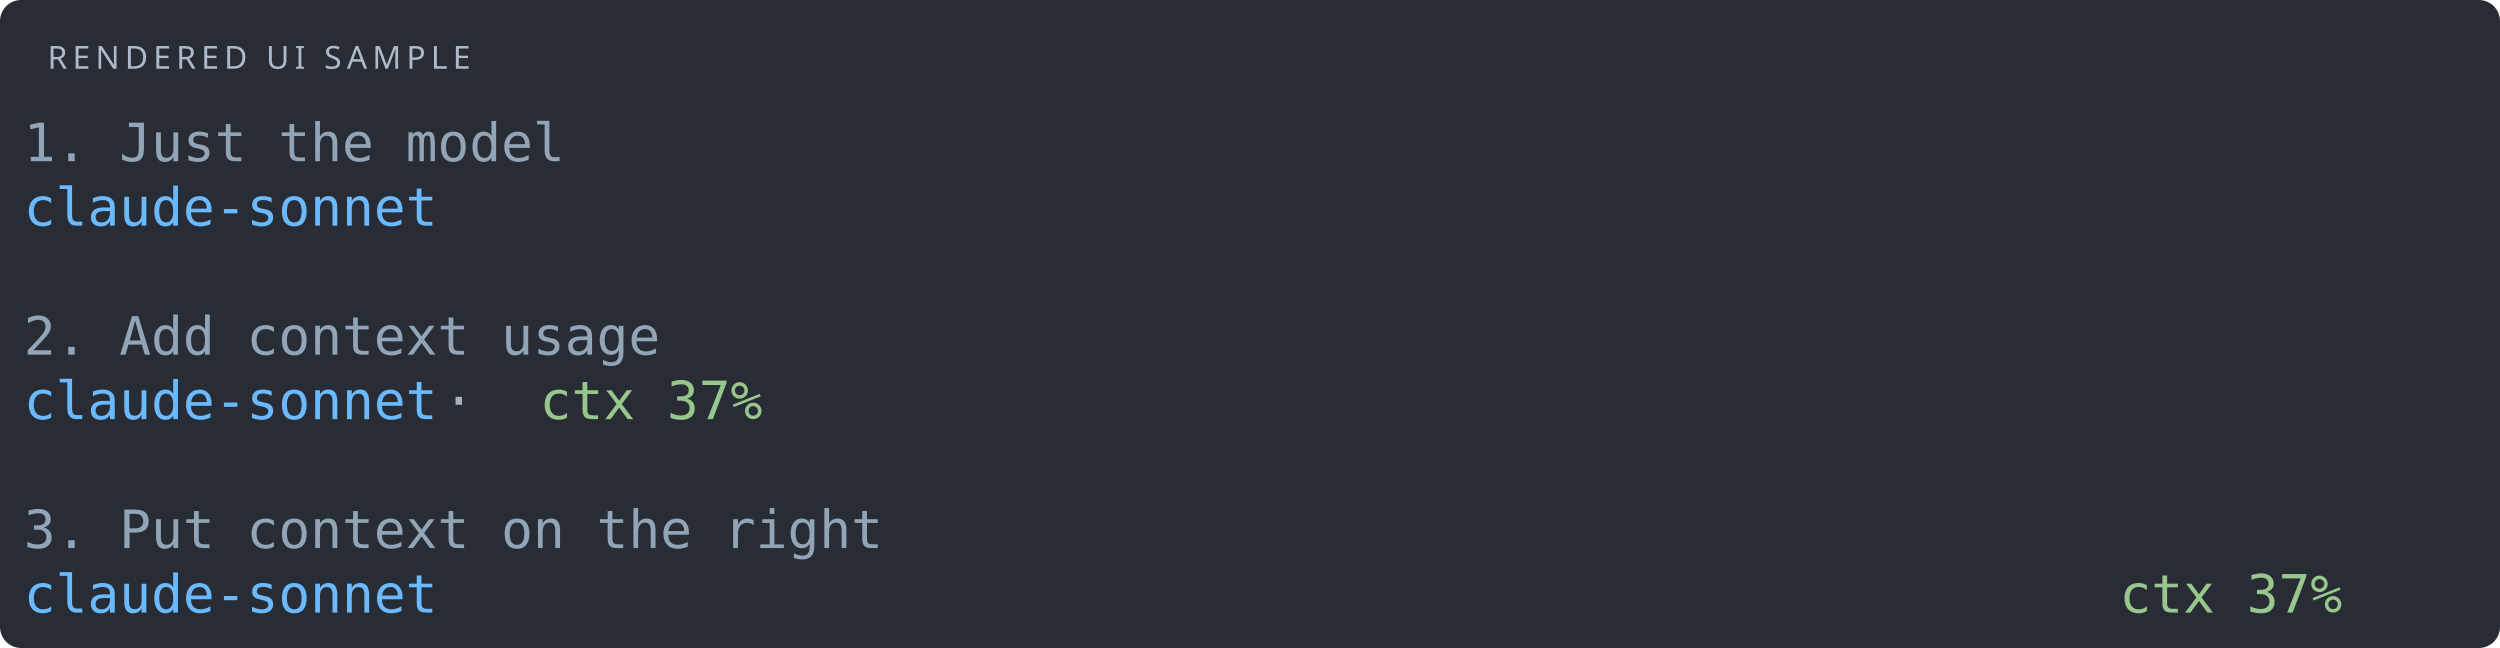
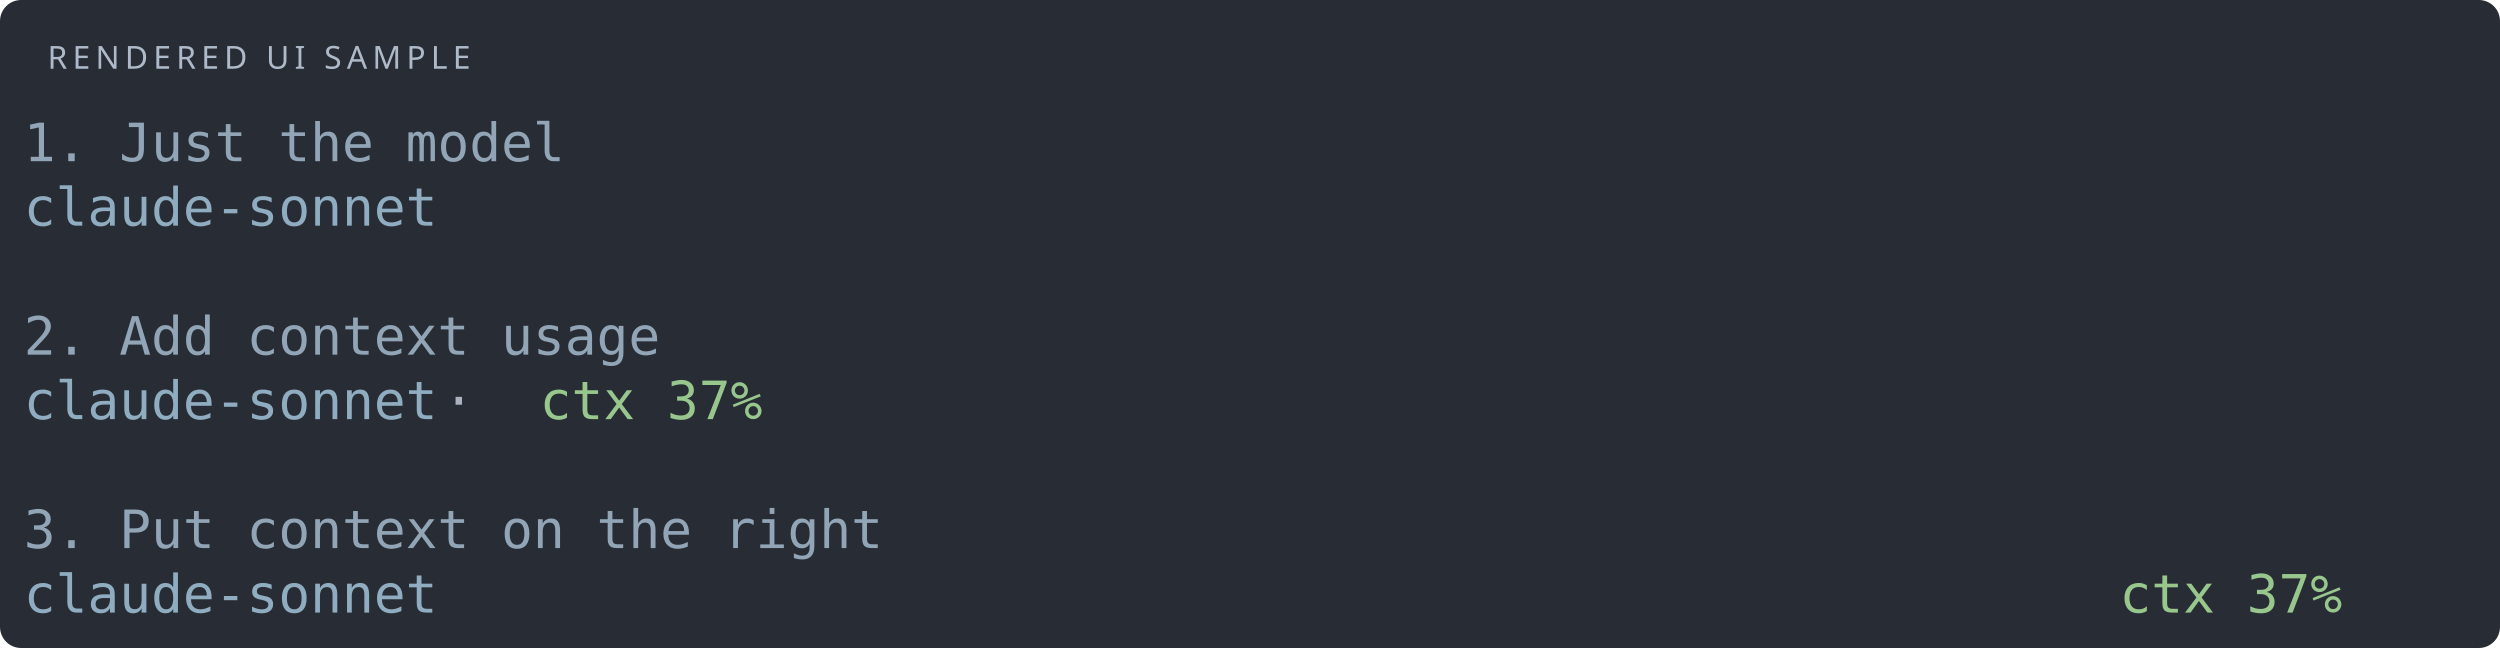
<svg xmlns="http://www.w3.org/2000/svg" viewBox="0 0 946 245.2">
  <style>
.appearance-custom-statusbar-matrix {font-family:monospace;font-size:20px;line-height:24.4px}
.appearance-custom-statusbar-r1 { fill: #91a5b7 }
.appearance-custom-statusbar-r2 { fill: #abb2bf }
- .appearance-custom-statusbar-r3 { fill: #6bb9ff }
+ .appearance-custom-statusbar-r3 { fill: #8facc0 }
.appearance-custom-statusbar-r4 { fill: #98c78d }
</style>
  <defs>
    <clipPath id="appearance-custom-statusbar-clip-terminal">
      <rect width="926.2" height="194.2" />
    </clipPath>
    <clipPath id="appearance-custom-statusbar-line-0">
      <rect x="0" y="1.5" width="927.2" height="24.65" />
    </clipPath>
    <clipPath id="appearance-custom-statusbar-line-1">
      <rect x="0" y="25.9" width="927.2" height="24.65" />
    </clipPath>
    <clipPath id="appearance-custom-statusbar-line-2">
      <rect x="0" y="50.3" width="927.2" height="24.65" />
    </clipPath>
    <clipPath id="appearance-custom-statusbar-line-3">
      <rect x="0" y="74.7" width="927.2" height="24.65" />
    </clipPath>
    <clipPath id="appearance-custom-statusbar-line-4">
      <rect x="0" y="99.1" width="927.2" height="24.65" />
    </clipPath>
    <clipPath id="appearance-custom-statusbar-line-5">
      <rect x="0" y="123.5" width="927.2" height="24.65" />
    </clipPath>
    <clipPath id="appearance-custom-statusbar-line-6">
      <rect x="0" y="147.9" width="927.2" height="24.65" />
    </clipPath>
  </defs>
  <rect width="946" height="245.2" rx="8" fill="#282c34" />
  <text x="18" y="26" fill="#aebac9" font-family="sans-serif" font-size="12" letter-spacing="2">RENDERED UI SAMPLE</text>
  <g transform="translate(9, 41)" clip-path="url(#appearance-custom-statusbar-clip-terminal)">
    <g class="appearance-custom-statusbar-matrix">
      <text class="appearance-custom-statusbar-r1" x="0" y="20" textLength="207.4" clip-path="url(#appearance-custom-statusbar-line-0)">1. Just the model</text>
      <text class="appearance-custom-statusbar-r2" x="927.2" y="20" textLength="12.2" clip-path="url(#appearance-custom-statusbar-line-0)">
</text>
      <text class="appearance-custom-statusbar-r3" x="0" y="44.4" textLength="158.6" clip-path="url(#appearance-custom-statusbar-line-1)">claude-sonnet</text>
      <text class="appearance-custom-statusbar-r2" x="927.2" y="44.4" textLength="12.2" clip-path="url(#appearance-custom-statusbar-line-1)">
</text>
      <text class="appearance-custom-statusbar-r2" x="927.2" y="68.8" textLength="12.2" clip-path="url(#appearance-custom-statusbar-line-2)">
</text>
      <text class="appearance-custom-statusbar-r1" x="0" y="93.2" textLength="244" clip-path="url(#appearance-custom-statusbar-line-3)">2. Add context usage</text>
      <text class="appearance-custom-statusbar-r2" x="927.2" y="93.2" textLength="12.2" clip-path="url(#appearance-custom-statusbar-line-3)">
</text>
      <text class="appearance-custom-statusbar-r3" x="0" y="117.6" textLength="158.6" clip-path="url(#appearance-custom-statusbar-line-4)">claude-sonnet</text>
      <text class="appearance-custom-statusbar-r2" x="158.6" y="117.6" textLength="36.6" clip-path="url(#appearance-custom-statusbar-line-4)"> · </text>
      <text class="appearance-custom-statusbar-r4" x="195.2" y="117.6" textLength="85.4" clip-path="url(#appearance-custom-statusbar-line-4)">ctx 37%</text>
      <text class="appearance-custom-statusbar-r2" x="927.2" y="117.6" textLength="12.2" clip-path="url(#appearance-custom-statusbar-line-4)">
</text>
      <text class="appearance-custom-statusbar-r2" x="927.2" y="142" textLength="12.2" clip-path="url(#appearance-custom-statusbar-line-5)">
</text>
      <text class="appearance-custom-statusbar-r1" x="0" y="166.4" textLength="329.4" clip-path="url(#appearance-custom-statusbar-line-6)">3. Put context on the right</text>
      <text class="appearance-custom-statusbar-r2" x="927.2" y="166.4" textLength="12.2" clip-path="url(#appearance-custom-statusbar-line-6)">
</text>
      <text class="appearance-custom-statusbar-r3" x="0" y="190.8" textLength="158.6" clip-path="url(#appearance-custom-statusbar-line-7)">claude-sonnet</text>
      <text class="appearance-custom-statusbar-r4" x="793" y="190.8" textLength="85.4" clip-path="url(#appearance-custom-statusbar-line-7)">ctx 37%</text>
      <text class="appearance-custom-statusbar-r2" x="927.2" y="190.8" textLength="12.2" clip-path="url(#appearance-custom-statusbar-line-7)">
</text>
    </g>
  </g>
</svg>
